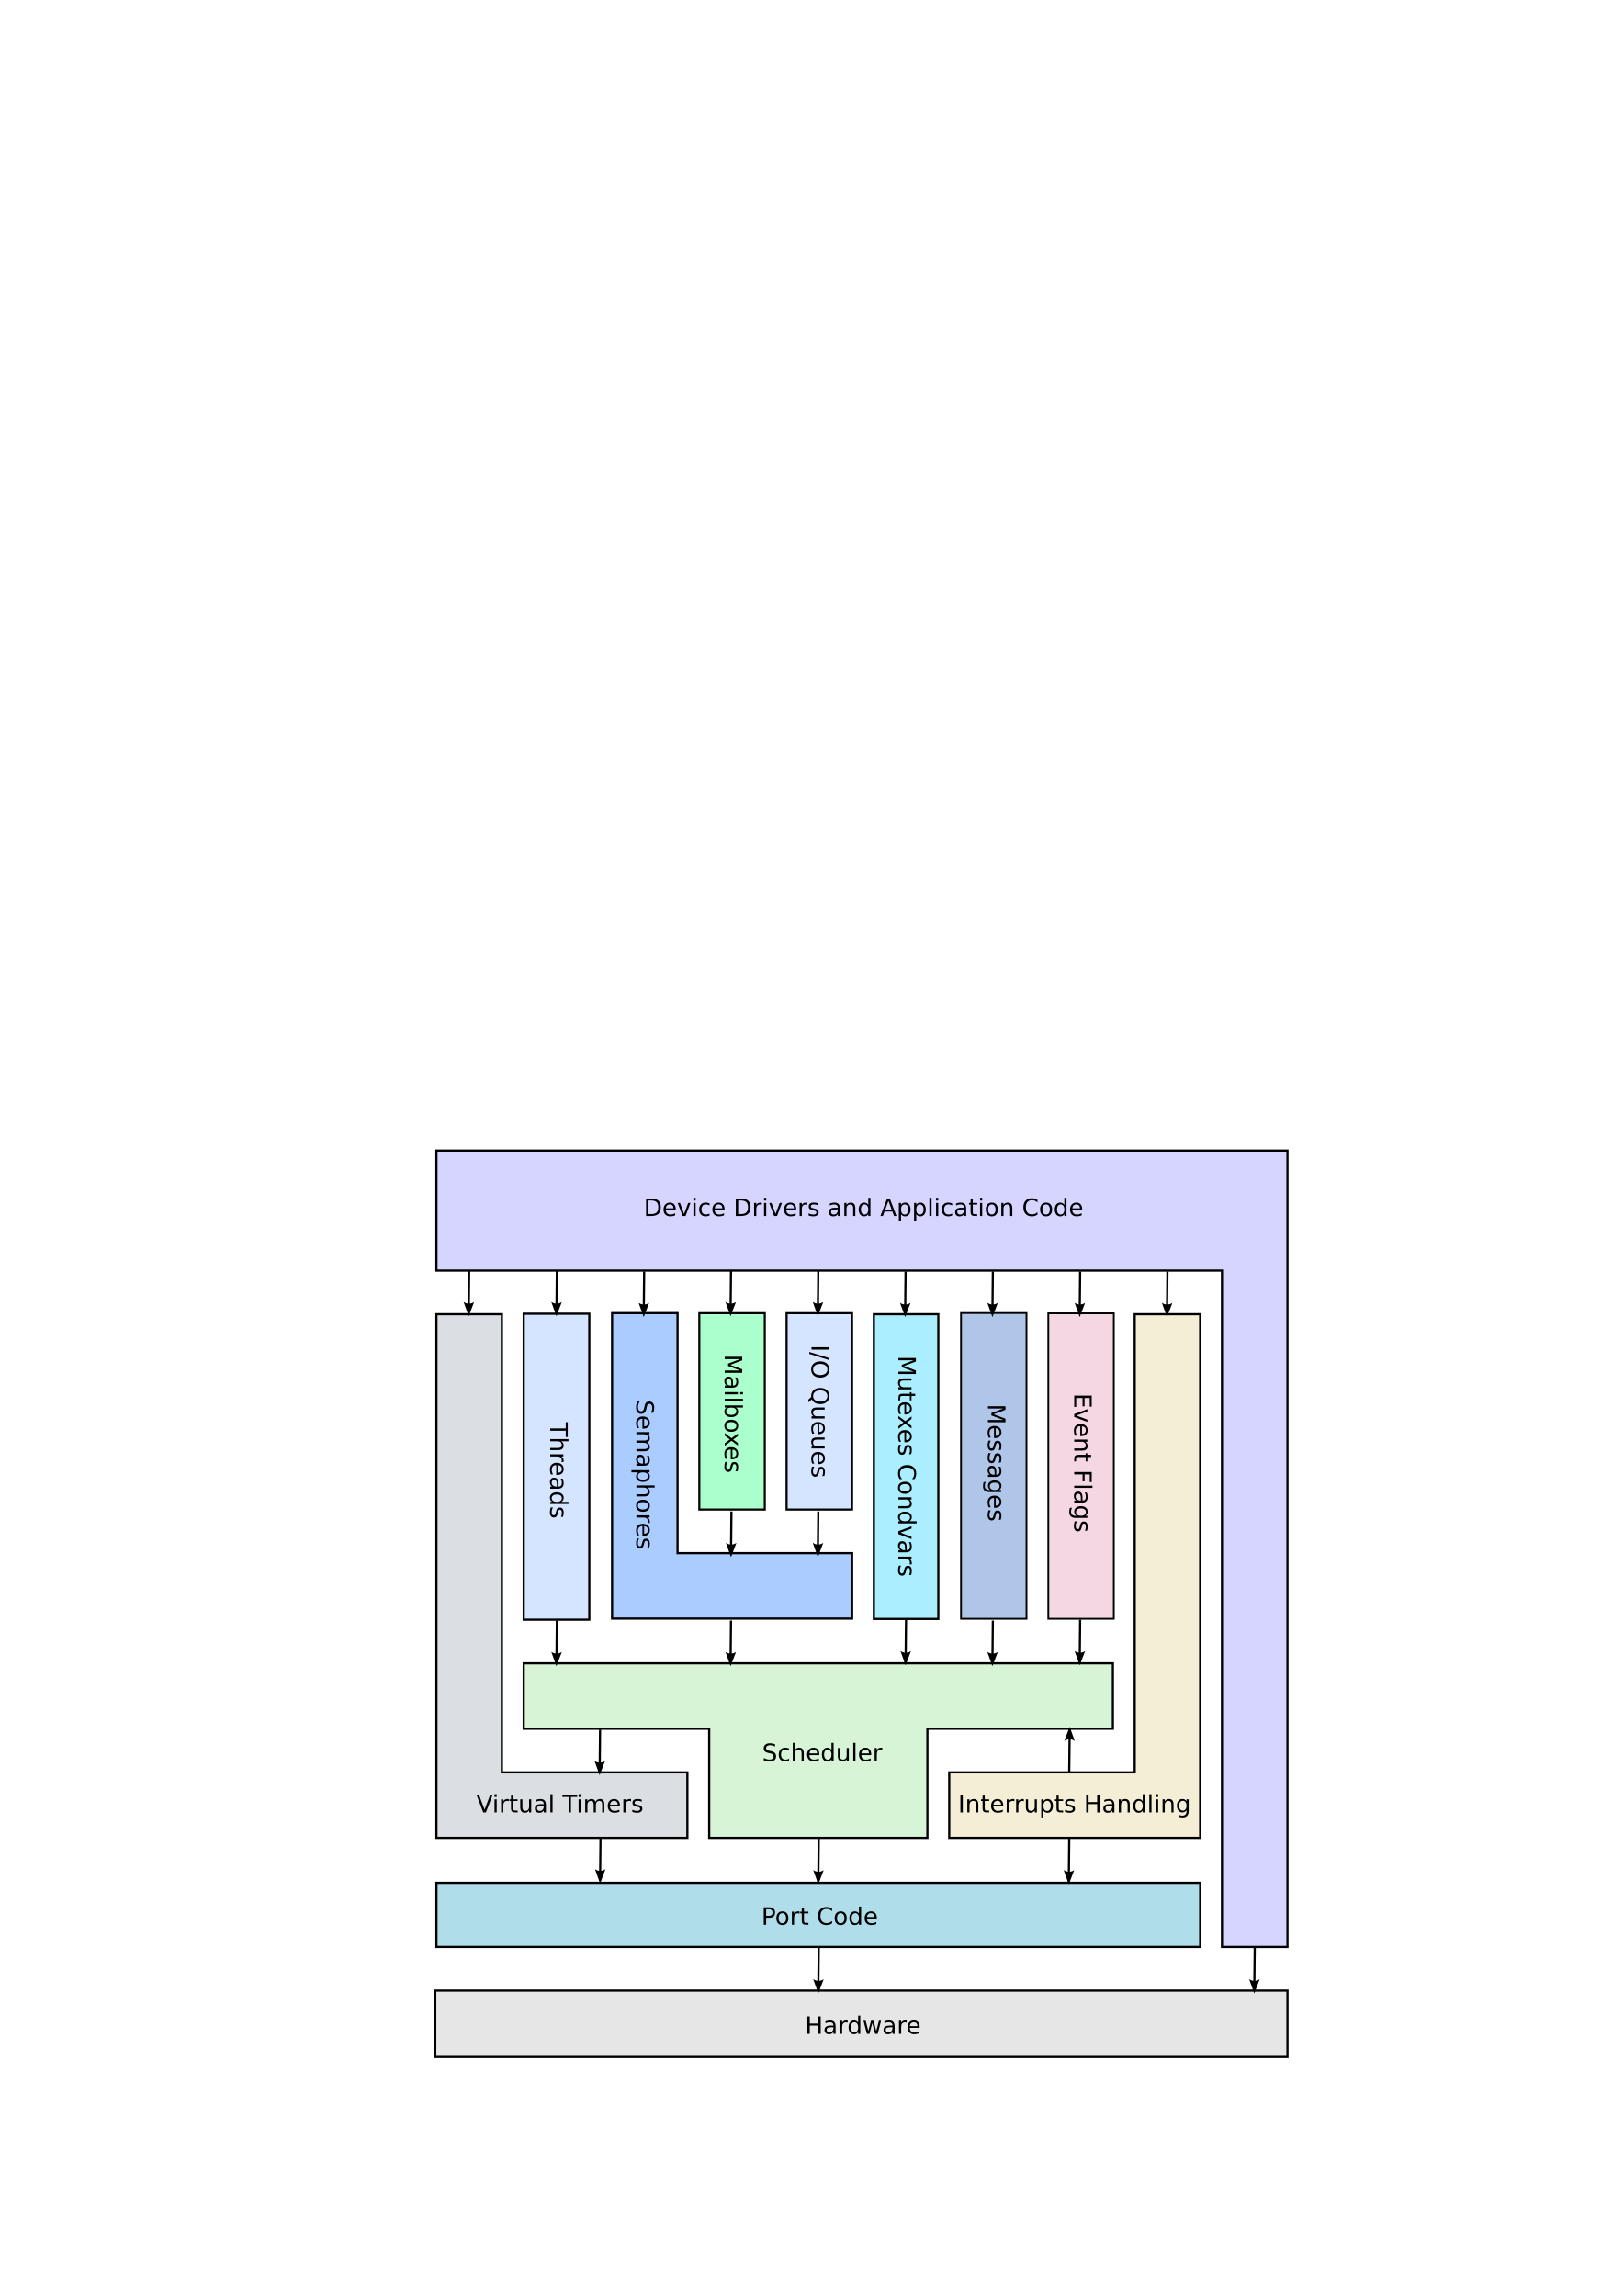
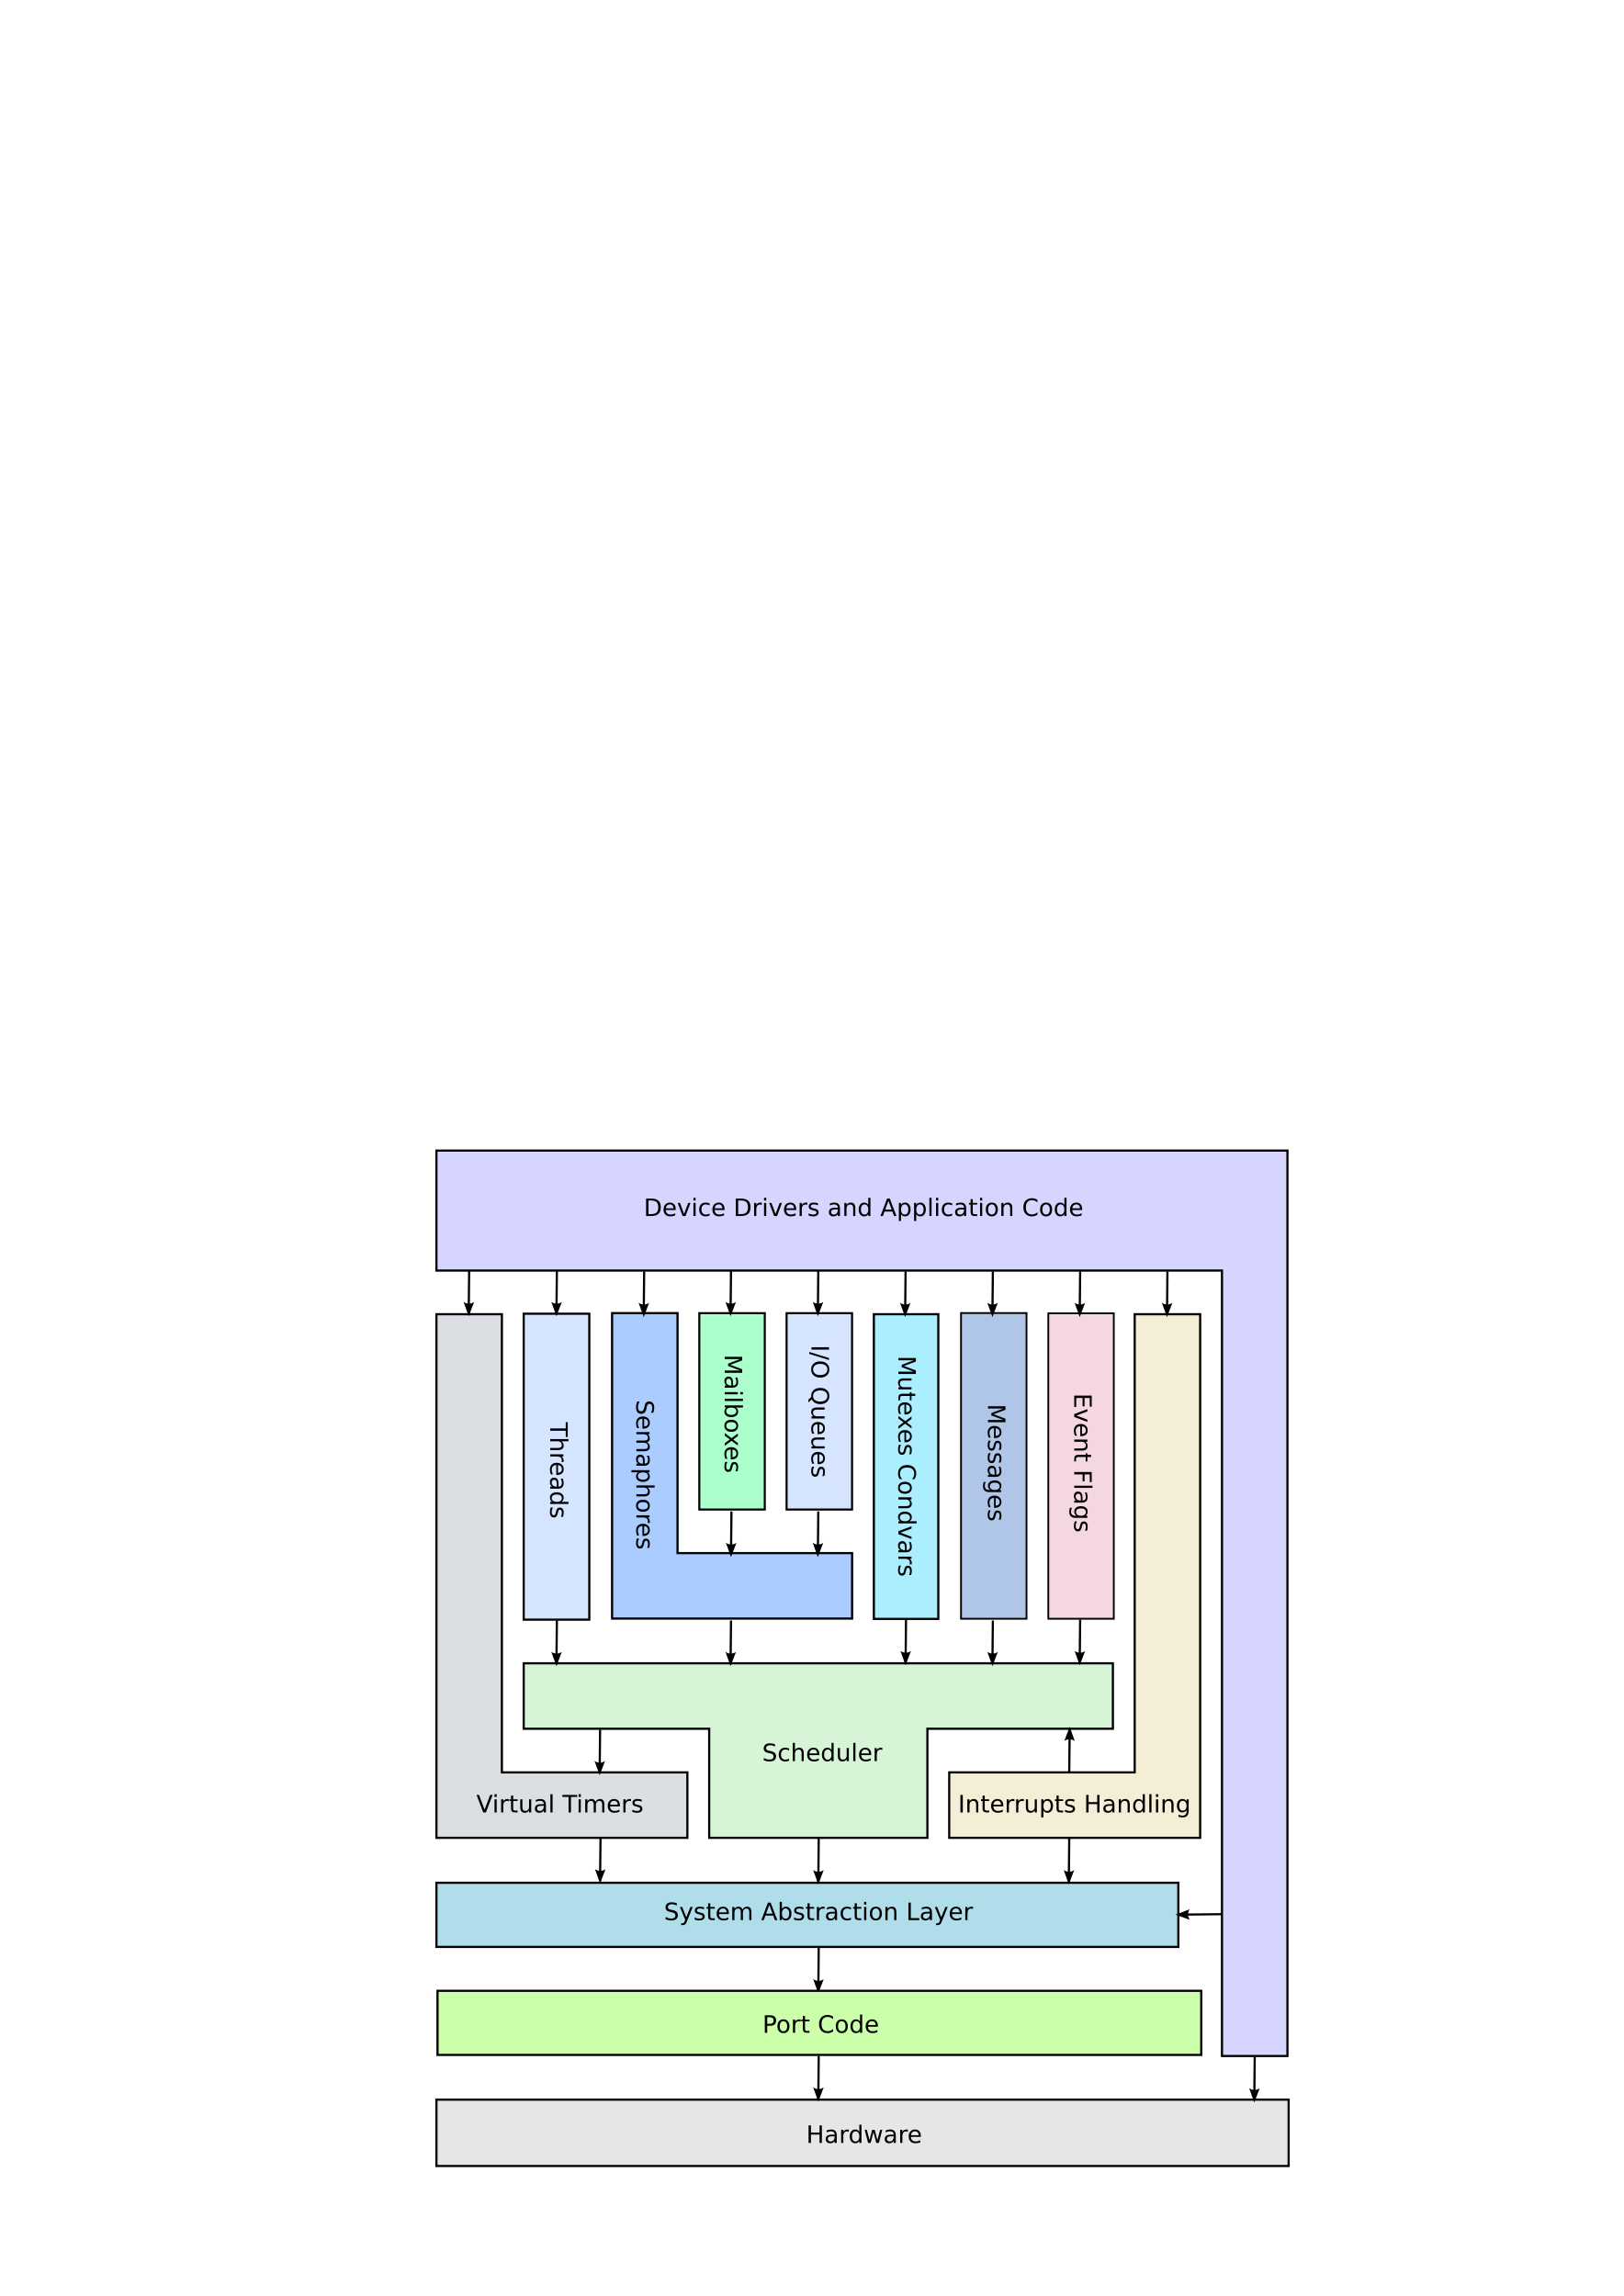
<svg xmlns="http://www.w3.org/2000/svg" width="744.094" height="1052.362" id="svg2" version="1.0">
  <defs id="defs4">
    <marker orient="auto" refY="0.0" refX="0.0" id="Arrow2Mstart" style="overflow:visible">
      <path id="path4176" style="font-size:12.0;fill-rule:evenodd;stroke-width:0.625;stroke-linejoin:round" d="M 8.719,4.034 L -2.207,0.016 L 8.719,-4.002 C 6.973,-1.63 6.983,1.616 8.719,4.034 z " transform="scale(0.6) translate(0,0)" />
    </marker>
    <marker orient="auto" refY="0.0" refX="0.0" id="Arrow2Mend" style="overflow:visible;">
      <path id="path4179" style="font-size:12.0;fill-rule:evenodd;stroke-width:0.625;stroke-linejoin:round;" d="M 8.719,4.034 L -2.207,0.016 L 8.719,-4.002 C 6.973,-1.63 6.983,1.616 8.719,4.034 z " transform="scale(0.6) rotate(180) translate(0,0)" />
    </marker>
    <marker orient="auto" refY="0.0" refX="0.0" id="Arrow1Lend" style="overflow:visible;">
      <path id="path4155" d="M 0.0,0.0 L 5.0,-5.0 L -12.5,0.0 L 5.0,5.0 L 0.0,0.0 z " style="fill-rule:evenodd;stroke:#000000;stroke-width:1.0pt;marker-start:none;" transform="scale(0.8) rotate(180) translate(12.5,0)" />
    </marker>
  </defs>
  <g id="layer1">
-     <g id="g4793">
+     <g id="g4793" transform="translate(0.5385284,49.99725)">
      <rect y="912.365" x="199.461" height="30.412" width="390.545" id="rect2178" style="fill:#e6e6e6;fill-opacity:1;stroke:#000000;stroke-width:1;stroke-linecap:butt;stroke-linejoin:miter;stroke-miterlimit:4;stroke-dasharray:none;stroke-opacity:1" />
      <text id="text3154" y="932.206" x="368.92" style="font-size:11px;font-style:normal;font-weight:normal;fill:#000000;fill-opacity:1;stroke:none;stroke-width:1px;stroke-linecap:butt;stroke-linejoin:miter;stroke-opacity:1;font-family:Bitstream Vera Sans" xml:space="preserve">
        <tspan id="tspan3158" y="932.206" x="368.92">Hardware</tspan>
      </text>
    </g>
-     <g id="g4757">
-       <rect y="862.968" x="200.007" height="29.387" width="350" id="rect3162" style="fill:#afdde9;fill-opacity:1;stroke:#000000;stroke-width:1;stroke-linecap:butt;stroke-linejoin:miter;stroke-miterlimit:4;stroke-dasharray:none;stroke-opacity:1" />
-       <text id="text3164" y="882.206" x="348.92" style="font-size:11px;font-style:normal;font-weight:normal;fill:#000000;fill-opacity:1;stroke:none;stroke-width:1px;stroke-linecap:butt;stroke-linejoin:miter;stroke-opacity:1;font-family:Bitstream Vera Sans" xml:space="preserve">
-         <tspan y="882.206" x="348.92" id="tspan3166">Port Code</tspan>
+     <g id="g3242">
+       <rect y="862.96" x="200" height="29.402" width="339.993" id="rect3162" style="fill:#afdde9;fill-opacity:1;stroke:#000000;stroke-width:1;stroke-linecap:butt;stroke-linejoin:miter;stroke-miterlimit:4;stroke-dasharray:none;stroke-opacity:1" />
+       <text id="text3164" y="880.074" x="304.275" style="font-size:11px;font-style:normal;font-weight:normal;fill:#000000;fill-opacity:1;stroke:none;stroke-width:1px;stroke-linecap:butt;stroke-linejoin:miter;stroke-opacity:1;font-family:Bitstream Vera Sans" xml:space="preserve">
+         <tspan id="tspan2259" y="880.074" x="304.275">System Abstraction Layer</tspan>
      </text>
    </g>
    <g id="g4684" transform="translate(-5,-3.0517578e-5)">
      <rect rx="0" ry="0" y="602.133" x="245" height="140.23" width="30.063" id="rect4383" style="fill:#d5e5ff;fill-opacity:1;stroke:#000000;stroke-width:1;stroke-linecap:butt;stroke-linejoin:miter;stroke-miterlimit:4;stroke-dasharray:none;stroke-dashoffset:0;stroke-opacity:1" />
      <text transform="matrix(0,1,-1,0,0,0)" id="text4385" y="-257.155" x="651.882" style="font-size:11px;font-style:normal;font-weight:normal;fill:#000000;fill-opacity:1;stroke:none;stroke-width:1px;stroke-linecap:butt;stroke-linejoin:miter;stroke-opacity:1;font-family:Bitstream Vera Sans" xml:space="preserve">
        <tspan y="-257.155" x="651.882" id="tspan4387">Threads</tspan>
      </text>
    </g>
    <g id="g4705">
      <rect y="602.362" x="400.463" height="139.66" width="29.537" id="rect4403" style="fill:#aaeeff;fill-opacity:1;stroke:#000000;stroke-width:1;stroke-linecap:butt;stroke-linejoin:miter;stroke-miterlimit:4;stroke-dasharray:none;stroke-dashoffset:0;stroke-opacity:1" />
      <text transform="matrix(0,1,-1,0,0,0)" id="text4405" y="-411.699" x="621.349" style="font-size:11px;font-style:normal;font-weight:normal;fill:#000000;fill-opacity:1;stroke:none;stroke-width:1px;stroke-linecap:butt;stroke-linejoin:miter;stroke-opacity:1;font-family:Bitstream Vera Sans" xml:space="preserve">
        <tspan y="-411.699" x="621.349" id="tspan4407">Mutexes Condvars</tspan>
      </text>
    </g>
    <g id="g4732">
      <path id="path4351" d="M 200,842.362 L 315,842.362 L 315,812.362 L 230,812.362 L 230,602.362 L 200,602.362 L 200,842.362 z " style="fill:#dbdee3;fill-rule:evenodd;stroke:#000000;stroke-width:1px;stroke-linecap:butt;stroke-linejoin:miter;stroke-opacity:1" />
      <text id="text4353" y="830.72" x="218.306" style="font-size:11px;font-style:normal;font-weight:normal;fill:#000000;fill-opacity:1;stroke:none;stroke-width:1px;stroke-linecap:butt;stroke-linejoin:miter;stroke-opacity:1;font-family:Bitstream Vera Sans" xml:space="preserve">
        <tspan y="830.72" x="218.306" id="tspan4355">Virtual Timers</tspan>
      </text>
    </g>
    <g id="g4663" transform="translate(-9.526008,-0.4740067)">
      <rect y="602.299" x="449.937" height="140.127" width="30.009" id="rect4501" style="fill:#afc6e9;fill-opacity:1;stroke:#000000;stroke-width:0.821;stroke-linecap:butt;stroke-linejoin:miter;stroke-miterlimit:4;stroke-dasharray:none;stroke-dashoffset:0;stroke-opacity:1" />
      <text transform="matrix(0,1,-1,0,0,0)" id="text4503" y="-462.288" x="643.936" style="font-size:11px;font-style:normal;font-weight:normal;fill:#000000;fill-opacity:1;stroke:none;stroke-width:1px;stroke-linecap:butt;stroke-linejoin:miter;stroke-opacity:1;font-family:Bitstream Vera Sans" xml:space="preserve">
        <tspan y="-462.288" x="643.936" id="tspan4505">Messages</tspan>
      </text>
    </g>
    <g id="g4604" transform="translate(-9.52602,-0.4739801)">
      <rect y="602.362" x="330" height="90" width="30" id="rect4541" style="fill:#aaffcc;fill-opacity:1;stroke:#000000;stroke-width:0.948;stroke-linecap:butt;stroke-linejoin:miter;stroke-miterlimit:4;stroke-dasharray:none;stroke-dashoffset:0;stroke-opacity:1" />
      <text transform="matrix(0,1,-1,0,0,0)" id="text4543" y="-341.643" x="621.283" style="font-size:11px;font-style:normal;font-weight:normal;fill:#000000;fill-opacity:1;stroke:none;stroke-width:1px;stroke-linecap:butt;stroke-linejoin:miter;stroke-opacity:1;font-family:Bitstream Vera Sans" xml:space="preserve">
        <tspan id="tspan4550" y="-341.643" x="621.283">Mailboxes</tspan>
      </text>
    </g>
    <g id="g4689" transform="translate(-5,2.6171874e-6)">
      <path id="path4596" d="M 285.5,601.862 L 285.5,741.862 L 395.5,741.862 L 395.5,711.862 L 315.5,711.862 L 315.5,601.862 L 285.5,601.862 z " style="fill:#aaccff;fill-rule:evenodd;stroke:#000000;stroke-width:1px;stroke-linecap:butt;stroke-linejoin:miter;stroke-opacity:1" />
      <text transform="matrix(0,1,-1,0,0,0)" id="text4372" y="-296.643" x="641.637" style="font-size:11px;font-style:normal;font-weight:normal;fill:#000000;fill-opacity:1;stroke:none;stroke-width:1px;stroke-linecap:butt;stroke-linejoin:miter;stroke-opacity:1;font-family:Bitstream Vera Sans" xml:space="preserve">
        <tspan y="-296.643" x="641.637" id="tspan4374">Semaphores</tspan>
      </text>
    </g>
    <g id="g4620" transform="translate(-9.52602,-0.4739801)">
      <rect y="602.362" x="370" height="90" width="30" id="rect4611" style="fill:#d5e5ff;fill-opacity:1;stroke:#000000;stroke-width:0.948;stroke-linecap:butt;stroke-linejoin:miter;stroke-miterlimit:4;stroke-dasharray:none;stroke-dashoffset:0;stroke-opacity:1" />
      <text transform="matrix(0,1,-1,0,0,0)" id="text4613" y="-381.418" x="616.889" style="font-size:11px;font-style:normal;font-weight:normal;fill:#000000;fill-opacity:1;stroke:none;stroke-width:1px;stroke-linecap:butt;stroke-linejoin:miter;stroke-opacity:1;font-family:Bitstream Vera Sans" xml:space="preserve">
        <tspan id="tspan4615" y="-381.418" x="616.889">I/O Queues</tspan>
      </text>
    </g>
    <g id="g4668" transform="translate(-10.00019,-0.4105261)">
      <rect y="602.363" x="490.411" height="139.999" width="30.009" id="rect4643" style="fill:#f4d7e3;fill-opacity:1;stroke:#000000;stroke-width:0.821;stroke-linecap:butt;stroke-linejoin:miter;stroke-miterlimit:4;stroke-dasharray:none;stroke-dashoffset:0;stroke-opacity:1" />
      <text transform="matrix(0,1,-1,0,0,0)" id="text4659" y="-502.288" x="639.01" style="font-size:11px;font-style:normal;font-weight:normal;fill:#000000;fill-opacity:1;stroke:none;stroke-width:1px;stroke-linecap:butt;stroke-linejoin:miter;stroke-opacity:1;font-family:Bitstream Vera Sans" xml:space="preserve">
        <tspan y="-502.288" x="639.01" id="tspan4661">Event Flags</tspan>
      </text>
    </g>
    <g id="g4737">
      <path id="path4727" d="M 240,762.362 L 240,792.362 L 325,792.362 L 325,842.362 L 425,842.362 L 425,792.362 L 510,792.362 L 510,762.362 L 240,762.362 z " style="fill:#d7f4d7;fill-rule:evenodd;stroke:#000000;stroke-width:1px;stroke-linecap:butt;stroke-linejoin:miter;stroke-opacity:1" />
      <text id="text4359" y="807.206" x="349.275" style="font-size:11px;font-style:normal;font-weight:normal;fill:#000000;fill-opacity:1;stroke:none;stroke-width:1px;stroke-linecap:butt;stroke-linejoin:miter;stroke-opacity:1;font-family:Bitstream Vera Sans" xml:space="preserve">
        <tspan y="807.206" x="349.275" id="tspan4361">Scheduler</tspan>
      </text>
    </g>
    <g id="g4770">
      <path id="path4752" d="M 435,812.362 L 435,842.362 L 550,842.362 L 550,602.362 L 520,602.362 L 520,812.362 L 435,812.362 z " style="fill:#f4eed7;fill-rule:evenodd;stroke:#000000;stroke-width:1px;stroke-linecap:butt;stroke-linejoin:miter;stroke-opacity:1" />
      <text id="text4766" y="830.72" x="439.05" style="font-size:11px;font-style:normal;font-weight:normal;fill:#000000;fill-opacity:1;stroke:none;stroke-width:1px;stroke-linecap:butt;stroke-linejoin:miter;stroke-opacity:1;font-family:Bitstream Vera Sans" xml:space="preserve">
        <tspan y="830.72" x="439.05" id="tspan4768">Interrupts Handling</tspan>
      </text>
    </g>
    <g id="g4785">
-       <path id="path4775" d="M 200,582.362 L 200,527.362 L 590,527.362 L 590,892.362 L 560,892.362 L 560,582.362 L 200,582.362 z " style="fill:#d5d5ff;fill-rule:evenodd;stroke:#000000;stroke-width:1px;stroke-linecap:butt;stroke-linejoin:miter;stroke-opacity:1" />
+       <path id="path4775" d="M 200,582.362 L 200,527.362 L 590,527.362 L 590,942.362 L 560,942.362 L 560,582.362 L 200,582.362 z " style="fill:#d5d5ff;fill-rule:evenodd;stroke:#000000;stroke-width:1px;stroke-linecap:butt;stroke-linejoin:miter;stroke-opacity:1" />
      <text id="text4781" y="557.362" x="295" style="font-size:11px;font-style:normal;font-weight:normal;fill:#000000;fill-opacity:1;stroke:none;stroke-width:1px;stroke-linecap:butt;stroke-linejoin:miter;stroke-opacity:1;font-family:Bitstream Vera Sans" xml:space="preserve">
        <tspan y="557.362" x="295" id="tspan4783">Device Drivers and Application Code</tspan>
      </text>
    </g>
    <path style="fill:none;fill-rule:evenodd;stroke:#000000;stroke-width:1px;stroke-linecap:butt;stroke-linejoin:miter;stroke-opacity:1;marker-end:url(#Arrow2Mend)" d="M 215,582.362 L 214.8,601.962" id="path4798" />
    <path style="fill:none;fill-rule:evenodd;stroke:#000000;stroke-width:1px;stroke-linecap:butt;stroke-linejoin:miter;marker-end:url(#Arrow2Mend);stroke-opacity:1" d="M 255.2,582.362 L 255,601.962" id="path4802" />
    <path style="fill:none;fill-rule:evenodd;stroke:#000000;stroke-width:1px;stroke-linecap:butt;stroke-linejoin:miter;marker-end:url(#Arrow2Mend);stroke-opacity:1" d="M 295.2,582.762 L 295,602.362" id="path4804" />
    <path style="fill:none;fill-rule:evenodd;stroke:#000000;stroke-width:1px;stroke-linecap:butt;stroke-linejoin:miter;marker-end:url(#Arrow2Mend);stroke-opacity:1" d="M 335,582.362 L 334.8,601.962" id="path4806" />
    <path style="fill:none;fill-rule:evenodd;stroke:#000000;stroke-width:1px;stroke-linecap:butt;stroke-linejoin:miter;marker-end:url(#Arrow2Mend);stroke-opacity:1" d="M 375,582.362 L 374.8,601.962" id="path4808" />
    <path style="fill:none;fill-rule:evenodd;stroke:#000000;stroke-width:1px;stroke-linecap:butt;stroke-linejoin:miter;marker-end:url(#Arrow2Mend);stroke-opacity:1" d="M 415,582.762 L 414.8,602.362" id="path4810" />
    <path style="fill:none;fill-rule:evenodd;stroke:#000000;stroke-width:1px;stroke-linecap:butt;stroke-linejoin:miter;marker-end:url(#Arrow2Mend);stroke-opacity:1" d="M 455,582.762 L 454.8,602.362" id="path4812" />
    <path style="fill:none;fill-rule:evenodd;stroke:#000000;stroke-width:1px;stroke-linecap:butt;stroke-linejoin:miter;marker-end:url(#Arrow2Mend);stroke-opacity:1" d="M 495,582.762 L 494.8,602.362" id="path4814" />
    <path style="fill:none;fill-rule:evenodd;stroke:#000000;stroke-width:1px;stroke-linecap:butt;stroke-linejoin:miter;marker-end:url(#Arrow2Mend);stroke-opacity:1" d="M 535,582.762 L 534.8,602.362" id="path4816" />
    <path style="fill:none;fill-rule:evenodd;stroke:#000000;stroke-width:1px;stroke-linecap:butt;stroke-linejoin:miter;marker-end:url(#Arrow2Mend);stroke-opacity:1" d="M 255.2,742.762 L 255,762.362" id="path4818" />
    <path style="fill:none;fill-rule:evenodd;stroke:#000000;stroke-width:1px;stroke-linecap:butt;stroke-linejoin:miter;marker-end:url(#Arrow2Mend);stroke-opacity:1" d="M 335,742.762 L 334.8,762.362" id="path4820" />
    <path style="fill:none;fill-rule:evenodd;stroke:#000000;stroke-width:1px;stroke-linecap:butt;stroke-linejoin:miter;marker-end:url(#Arrow2Mend);stroke-opacity:1" d="M 335.2,692.762 L 335,712.362" id="path4822" />
    <path style="fill:none;fill-rule:evenodd;stroke:#000000;stroke-width:1px;stroke-linecap:butt;stroke-linejoin:miter;marker-end:url(#Arrow2Mend);stroke-opacity:1" d="M 375,692.762 L 374.8,712.362" id="path4824" />
    <path style="fill:none;fill-rule:evenodd;stroke:#000000;stroke-width:1px;stroke-linecap:butt;stroke-linejoin:miter;marker-end:url(#Arrow2Mend);stroke-opacity:1" d="M 415.2,742.362 L 415,761.962" id="path4826" />
    <path style="fill:none;fill-rule:evenodd;stroke:#000000;stroke-width:1px;stroke-linecap:butt;stroke-linejoin:miter;marker-end:url(#Arrow2Mend);stroke-opacity:1" d="M 455,742.762 L 454.8,762.362" id="path4828" />
    <path style="fill:none;fill-rule:evenodd;stroke:#000000;stroke-width:1px;stroke-linecap:butt;stroke-linejoin:miter;marker-end:url(#Arrow2Mend);stroke-opacity:1" d="M 495,742.362 L 494.8,761.962" id="path4830" />
    <path style="fill:none;fill-rule:evenodd;stroke:#000000;stroke-width:1px;stroke-linecap:butt;stroke-linejoin:miter;marker-end:url(#Arrow2Mend);stroke-opacity:1" d="M 275,792.762 L 274.8,812.362" id="path4832" />
    <path style="fill:none;fill-rule:evenodd;stroke:#000000;stroke-width:1px;stroke-linecap:butt;stroke-linejoin:miter;marker-end:url(#Arrow2Mend);stroke-opacity:1" d="M 275.2,842.362 L 275,861.962" id="path4834" />
    <path style="fill:none;fill-rule:evenodd;stroke:#000000;stroke-width:1px;stroke-linecap:butt;stroke-linejoin:miter;marker-end:url(#Arrow2Mend);stroke-opacity:1" d="M 375.2,842.762 L 375,862.362" id="path4836" />
    <path style="fill:none;fill-rule:evenodd;stroke:#000000;stroke-width:1px;stroke-linecap:butt;stroke-linejoin:miter;marker-end:url(#Arrow2Mend);stroke-opacity:1" d="M 490,842.762 L 489.8,862.362" id="path4838" />
-     <path style="fill:none;fill-rule:evenodd;stroke:#000000;stroke-width:1px;stroke-linecap:butt;stroke-linejoin:miter;marker-end:url(#Arrow2Mend);stroke-opacity:1" d="M 575,892.762 L 574.8,912.362" id="path4840" />
+     <path style="fill:none;fill-rule:evenodd;stroke:#000000;stroke-width:1px;stroke-linecap:butt;stroke-linejoin:miter;marker-end:url(#Arrow2Mend);stroke-opacity:1" d="M 575,942.762 L 574.8,962.362" id="path4840" />
    <path style="fill:none;fill-rule:evenodd;stroke:#000000;stroke-width:1px;stroke-linecap:butt;stroke-linejoin:miter;marker-end:url(#Arrow2Mend);stroke-opacity:1" d="M 375.2,892.762 L 375,912.362" id="path4842" />
    <path style="fill:none;fill-rule:evenodd;stroke:#000000;stroke-width:1px;stroke-linecap:butt;stroke-linejoin:miter;marker-end:none;stroke-opacity:1;marker-start:url(#Arrow2Mstart)" d="M 490.2,792.762 L 490,812.362" id="path4844" />
+     <g id="g2251">
+       <rect y="912.475" x="200.5" height="29.387" width="350" id="rect2240" style="fill:#ccffaa;fill-opacity:1;stroke:#000000;stroke-width:1;stroke-linecap:butt;stroke-linejoin:miter;stroke-miterlimit:4;stroke-dasharray:none;stroke-opacity:1" />
+       <text id="text2242" y="931.714" x="349.413" style="font-size:11px;font-style:normal;font-weight:normal;fill:#000000;fill-opacity:1;stroke:none;stroke-width:1px;stroke-linecap:butt;stroke-linejoin:miter;stroke-opacity:1;font-family:Bitstream Vera Sans" xml:space="preserve">
+         <tspan y="931.714" x="349.413" id="tspan2244">Port Code</tspan>
+       </text>
+     </g>
+     <path style="fill:none;fill-rule:evenodd;stroke:#000000;stroke-width:1px;stroke-linecap:butt;stroke-linejoin:miter;marker-end:url(#Arrow2Mend);stroke-opacity:1" d="M 375.2,942.362 L 375,961.962" id="path2246" />
+     <path style="fill:none;fill-rule:evenodd;stroke:#000000;stroke-width:1px;stroke-linecap:butt;stroke-linejoin:miter;stroke-opacity:1;marker-end:url(#Arrow2Mend)" d="M 560,877.362 L 540,877.562" id="path3247" />
  </g>
</svg>
